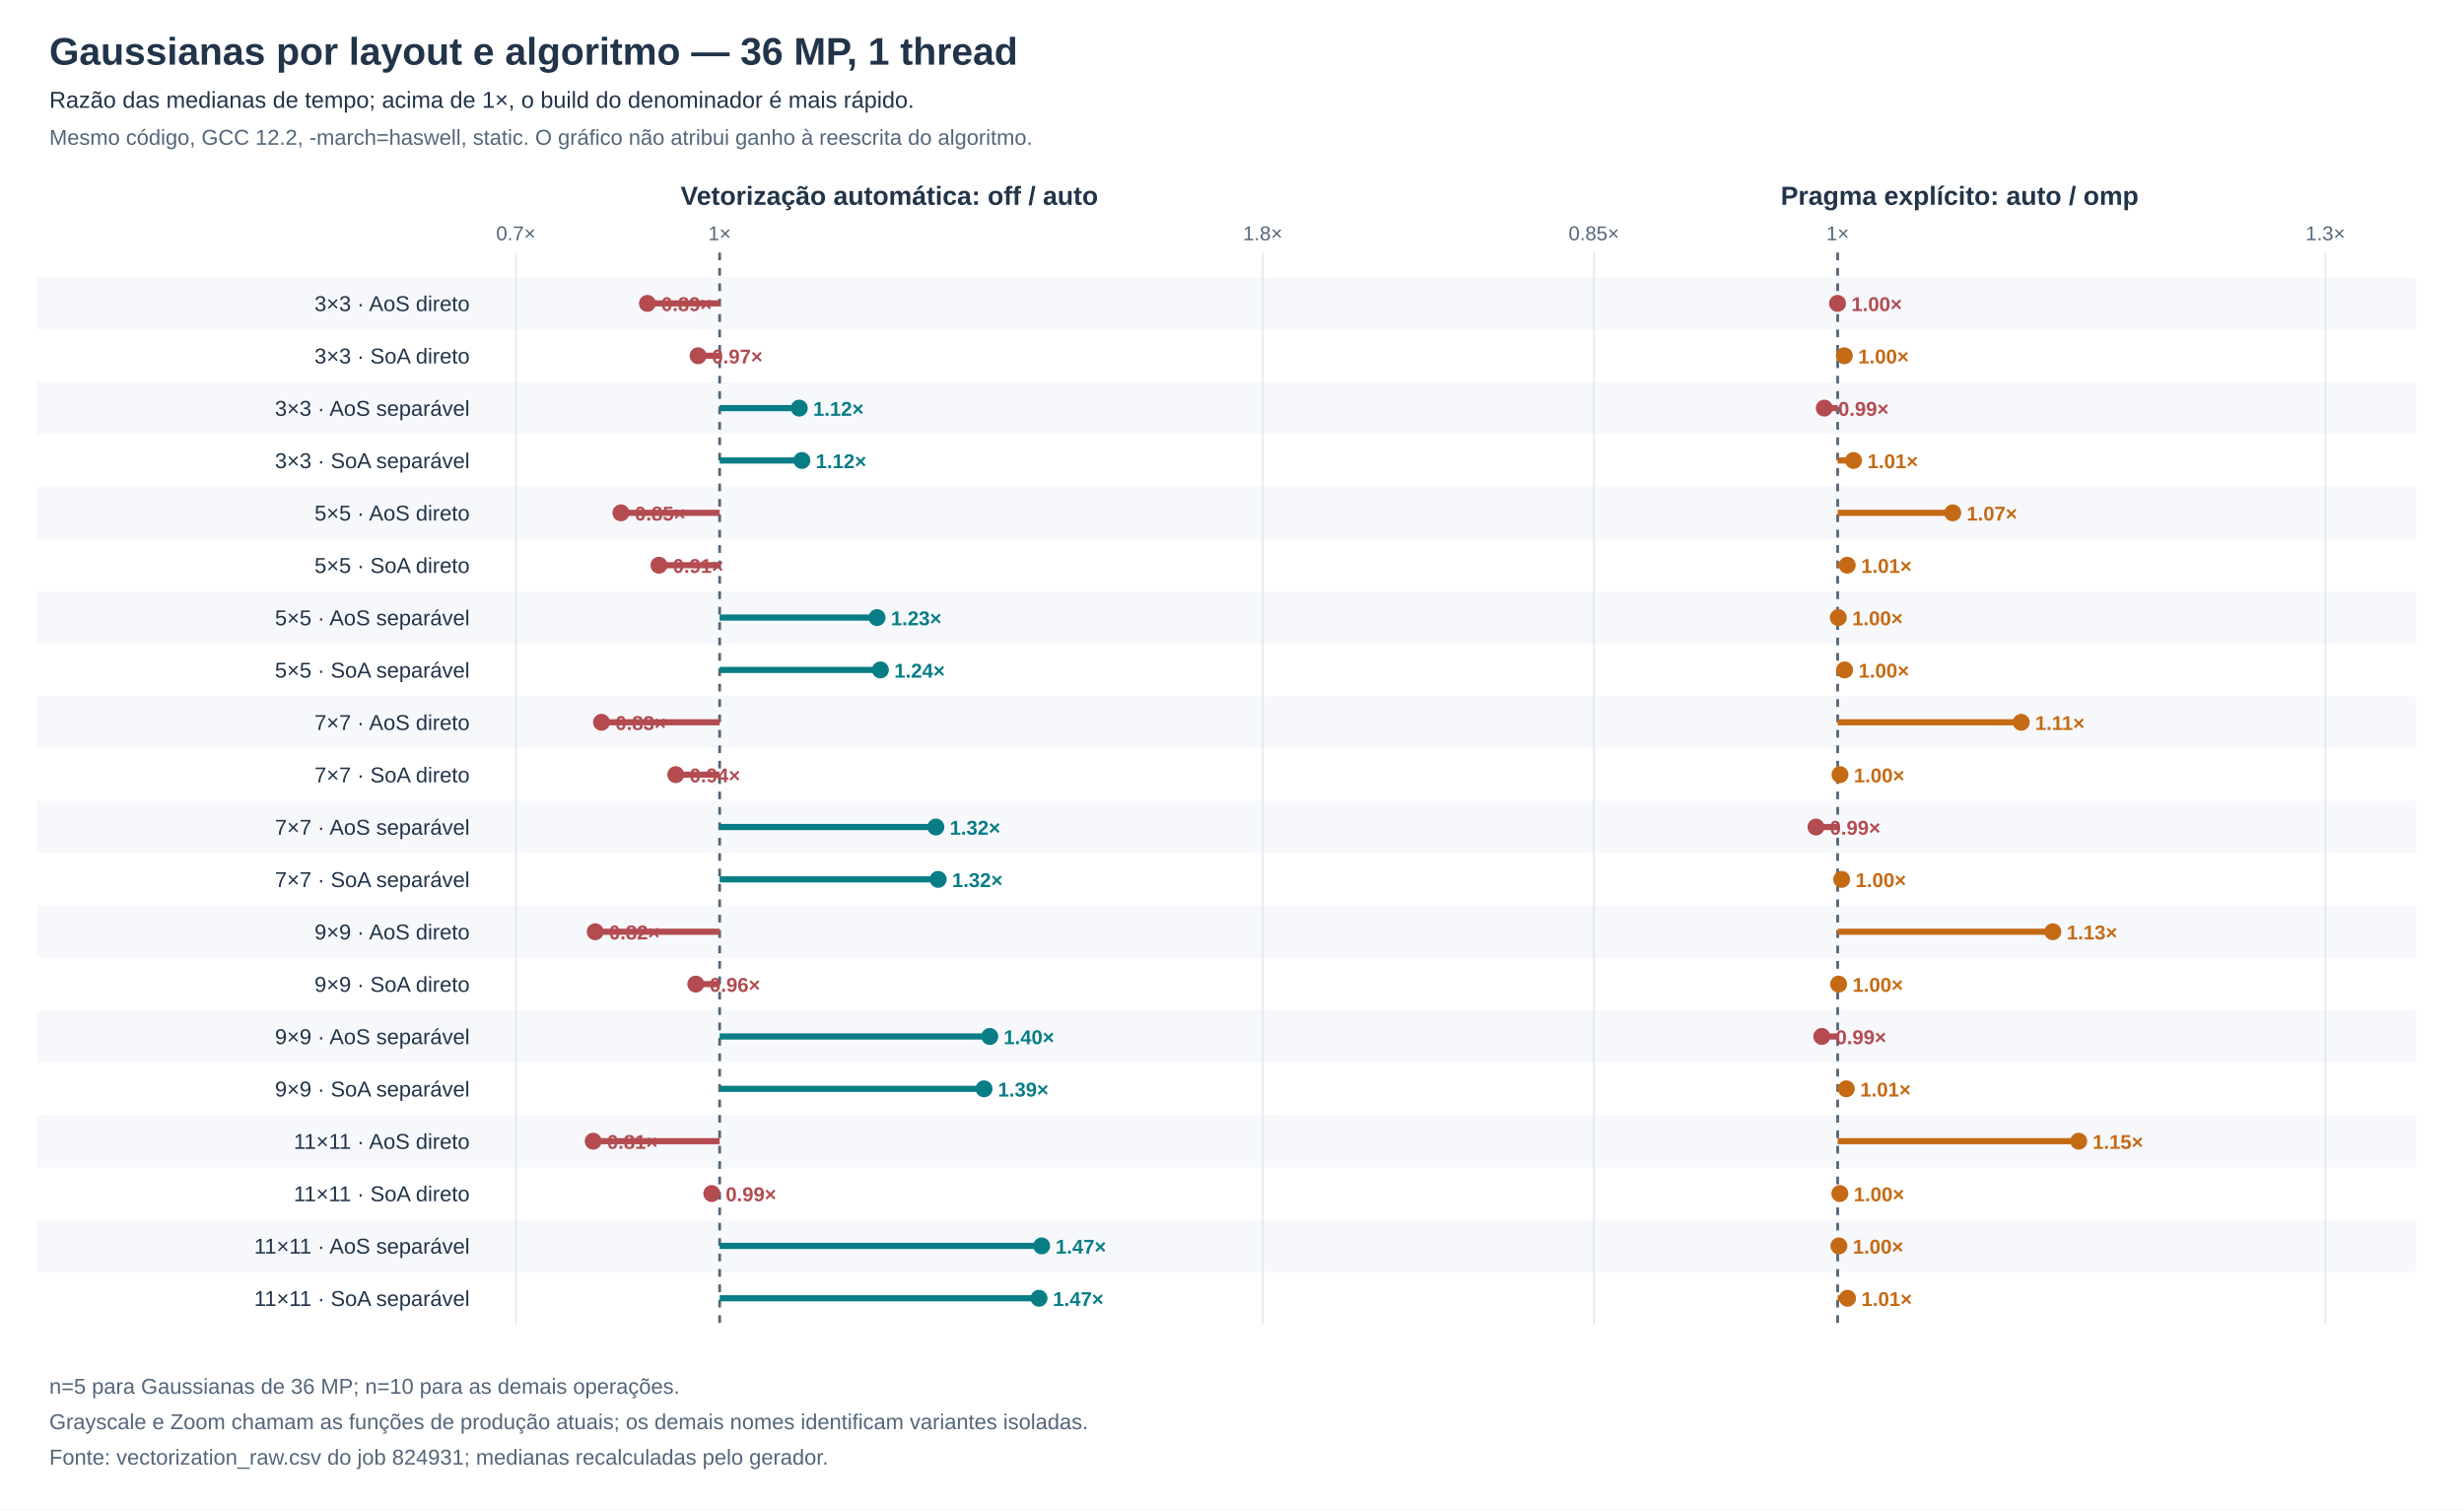
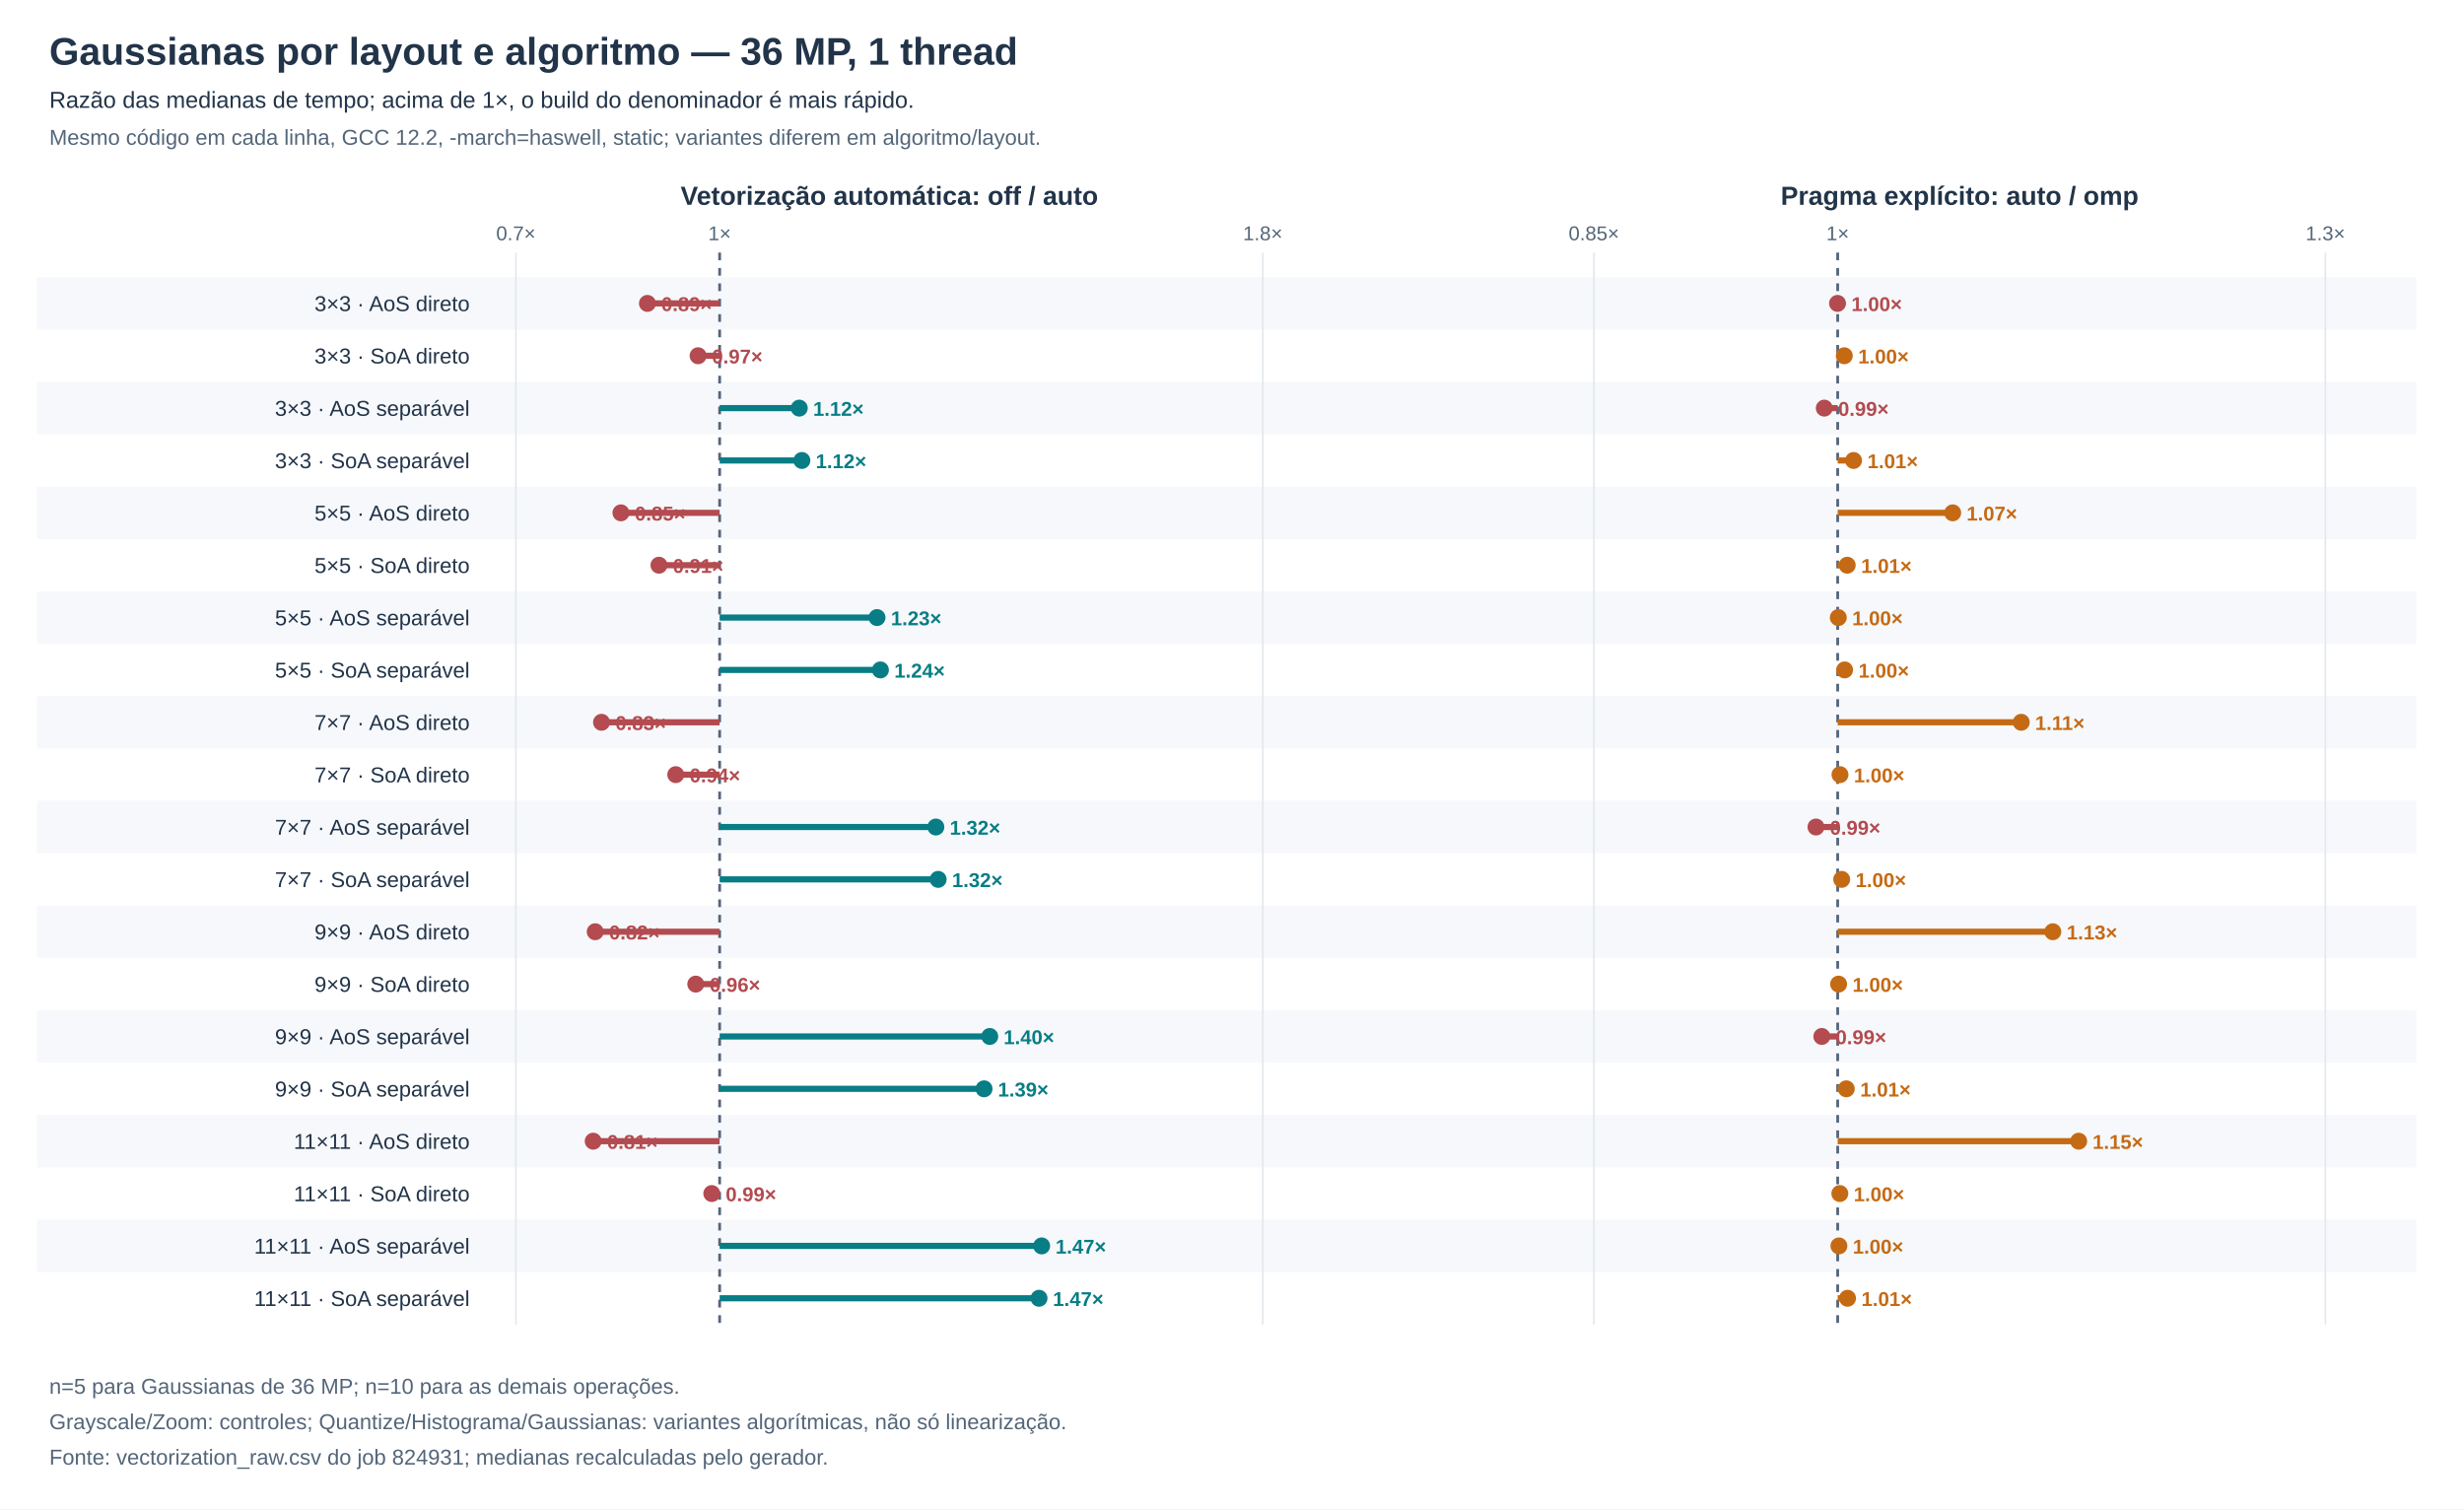
<svg xmlns="http://www.w3.org/2000/svg" width="1600" height="980" viewBox="0 0 1600 980" role="img" aria-label="Gaussianas por layout e algoritmo — 36 MP, 1 thread">
  <rect width="100%" height="100%" fill="#ffffff" />
  <g font-family="Arial,Helvetica,sans-serif">
    <text x="32.0" y="42.0" text-anchor="start" font-size="25" fill="#223449" font-weight="700">Gaussianas por layout e algoritmo — 36 MP, 1 thread</text>
    <text x="32.0" y="70.0" text-anchor="start" font-size="15" fill="#223449" font-weight="400">Razão das medianas de tempo; acima de 1×, o build do denominador é mais rápido.</text>
-     <text x="32.0" y="94.0" text-anchor="start" font-size="14" fill="#536579" font-weight="400">Mesmo código, GCC 12.2, -march=haswell, static. O gráfico não atribui ganho à reescrita do algoritmo.</text>
+     <text x="32.0" y="94.0" text-anchor="start" font-size="14" fill="#536579" font-weight="400">Mesmo código em cada linha, GCC 12.2, -march=haswell, static; variantes diferem em algoritmo/layout.</text>
    <rect x="24" y="180.0" width="1545" height="34" fill="#f6f8fb" />
    <rect x="24" y="248.0" width="1545" height="34" fill="#f6f8fb" />
    <rect x="24" y="316.0" width="1545" height="34" fill="#f6f8fb" />
    <rect x="24" y="384.0" width="1545" height="34" fill="#f6f8fb" />
    <rect x="24" y="452.0" width="1545" height="34" fill="#f6f8fb" />
    <rect x="24" y="520.0" width="1545" height="34" fill="#f6f8fb" />
    <rect x="24" y="588.0" width="1545" height="34" fill="#f6f8fb" />
    <rect x="24" y="656.0" width="1545" height="34" fill="#f6f8fb" />
    <rect x="24" y="724.0" width="1545" height="34" fill="#f6f8fb" />
    <rect x="24" y="792.0" width="1545" height="34" fill="#f6f8fb" />
    <text x="577.5" y="133.0" text-anchor="middle" font-size="17" fill="#223449" font-weight="700">Vetorização automática: off / auto</text>
    <line x1="335.0" y1="164" x2="335.0" y2="860" stroke="#e1e7ed" stroke-width="1" />
    <text x="335.0" y="156.0" text-anchor="middle" font-size="13" fill="#536579" font-weight="400">0.7×</text>
    <line x1="467.3" y1="164" x2="467.3" y2="860" stroke="#54657a" stroke-width="1.8" stroke-dasharray="5 5" />
    <text x="467.3" y="156.0" text-anchor="middle" font-size="13" fill="#536579" font-weight="400">1×</text>
    <line x1="820.0" y1="164" x2="820.0" y2="860" stroke="#e1e7ed" stroke-width="1" />
    <text x="820.0" y="156.0" text-anchor="middle" font-size="13" fill="#536579" font-weight="400">1.8×</text>
    <text x="1272.5" y="133.0" text-anchor="middle" font-size="17" fill="#223449" font-weight="700">Pragma explícito: auto / omp</text>
    <line x1="1035.0" y1="164" x2="1035.0" y2="860" stroke="#e1e7ed" stroke-width="1" />
    <text x="1035.0" y="156.0" text-anchor="middle" font-size="13" fill="#536579" font-weight="400">0.85×</text>
    <line x1="1193.3" y1="164" x2="1193.3" y2="860" stroke="#54657a" stroke-width="1.8" stroke-dasharray="5 5" />
    <text x="1193.3" y="156.0" text-anchor="middle" font-size="13" fill="#536579" font-weight="400">1×</text>
    <line x1="1510.0" y1="164" x2="1510.0" y2="860" stroke="#e1e7ed" stroke-width="1" />
    <text x="1510.0" y="156.0" text-anchor="middle" font-size="13" fill="#536579" font-weight="400">1.3×</text>
    <text x="305.0" y="202.0" text-anchor="end" font-size="14" fill="#223449" font-weight="400">3×3 · AoS direto</text>
    <line x1="467.3" y1="197.0" x2="420.4" y2="197.0" stroke="#b34b50" stroke-width="4" />
    <circle cx="420.4" cy="197.0" r="5.5" fill="#b34b50" />
    <text x="429.4" y="202.0" text-anchor="start" font-size="13" fill="#b34b50" font-weight="700">0.89×</text>
    <line x1="1193.3" y1="197.0" x2="1193.2" y2="197.0" stroke="#b34b50" stroke-width="4" />
    <circle cx="1193.2" cy="197.0" r="5.5" fill="#b34b50" />
    <text x="1202.2" y="202.0" text-anchor="start" font-size="13" fill="#b34b50" font-weight="700">1.00×</text>
    <text x="305.0" y="236.0" text-anchor="end" font-size="14" fill="#223449" font-weight="400">3×3 · SoA direto</text>
    <line x1="467.3" y1="231.0" x2="453.3" y2="231.0" stroke="#b34b50" stroke-width="4" />
    <circle cx="453.3" cy="231.0" r="5.5" fill="#b34b50" />
    <text x="462.3" y="236.0" text-anchor="start" font-size="13" fill="#b34b50" font-weight="700">0.97×</text>
    <line x1="1193.3" y1="231.0" x2="1197.6" y2="231.0" stroke="#c56a14" stroke-width="4" />
    <circle cx="1197.6" cy="231.0" r="5.5" fill="#c56a14" />
    <text x="1206.6" y="236.0" text-anchor="start" font-size="13" fill="#c56a14" font-weight="700">1.00×</text>
    <text x="305.0" y="270.0" text-anchor="end" font-size="14" fill="#223449" font-weight="400">3×3 · AoS separável</text>
    <line x1="467.3" y1="265.0" x2="519.0" y2="265.0" stroke="#087d85" stroke-width="4" />
    <circle cx="519.0" cy="265.0" r="5.5" fill="#087d85" />
    <text x="528.0" y="270.0" text-anchor="start" font-size="13" fill="#087d85" font-weight="700">1.12×</text>
    <line x1="1193.3" y1="265.0" x2="1184.6" y2="265.0" stroke="#b34b50" stroke-width="4" />
    <circle cx="1184.6" cy="265.0" r="5.5" fill="#b34b50" />
    <text x="1193.6" y="270.0" text-anchor="start" font-size="13" fill="#b34b50" font-weight="700">0.99×</text>
    <text x="305.0" y="304.0" text-anchor="end" font-size="14" fill="#223449" font-weight="400">3×3 · SoA separável</text>
    <line x1="467.3" y1="299.0" x2="520.7" y2="299.0" stroke="#087d85" stroke-width="4" />
    <circle cx="520.7" cy="299.0" r="5.5" fill="#087d85" />
    <text x="529.7" y="304.0" text-anchor="start" font-size="13" fill="#087d85" font-weight="700">1.12×</text>
    <line x1="1193.3" y1="299.0" x2="1203.6" y2="299.0" stroke="#c56a14" stroke-width="4" />
    <circle cx="1203.6" cy="299.0" r="5.5" fill="#c56a14" />
    <text x="1212.6" y="304.0" text-anchor="start" font-size="13" fill="#c56a14" font-weight="700">1.01×</text>
    <text x="305.0" y="338.0" text-anchor="end" font-size="14" fill="#223449" font-weight="400">5×5 · AoS direto</text>
    <line x1="467.3" y1="333.0" x2="403.2" y2="333.0" stroke="#b34b50" stroke-width="4" />
    <circle cx="403.2" cy="333.0" r="5.5" fill="#b34b50" />
    <text x="412.2" y="338.0" text-anchor="start" font-size="13" fill="#b34b50" font-weight="700">0.85×</text>
    <line x1="1193.3" y1="333.0" x2="1268.0" y2="333.0" stroke="#c56a14" stroke-width="4" />
    <circle cx="1268.0" cy="333.0" r="5.5" fill="#c56a14" />
    <text x="1277.0" y="338.0" text-anchor="start" font-size="13" fill="#c56a14" font-weight="700">1.07×</text>
    <text x="305.0" y="372.0" text-anchor="end" font-size="14" fill="#223449" font-weight="400">5×5 · SoA direto</text>
    <line x1="467.3" y1="367.0" x2="427.9" y2="367.0" stroke="#b34b50" stroke-width="4" />
    <circle cx="427.9" cy="367.0" r="5.5" fill="#b34b50" />
    <text x="436.9" y="372.0" text-anchor="start" font-size="13" fill="#b34b50" font-weight="700">0.91×</text>
    <line x1="1193.3" y1="367.0" x2="1199.5" y2="367.0" stroke="#c56a14" stroke-width="4" />
    <circle cx="1199.5" cy="367.0" r="5.5" fill="#c56a14" />
    <text x="1208.5" y="372.0" text-anchor="start" font-size="13" fill="#c56a14" font-weight="700">1.01×</text>
    <text x="305.0" y="406.0" text-anchor="end" font-size="14" fill="#223449" font-weight="400">5×5 · AoS separável</text>
    <line x1="467.3" y1="401.0" x2="569.5" y2="401.0" stroke="#087d85" stroke-width="4" />
    <circle cx="569.5" cy="401.0" r="5.5" fill="#087d85" />
    <text x="578.5" y="406.0" text-anchor="start" font-size="13" fill="#087d85" font-weight="700">1.23×</text>
    <line x1="1193.3" y1="401.0" x2="1193.7" y2="401.0" stroke="#c56a14" stroke-width="4" />
    <circle cx="1193.7" cy="401.0" r="5.5" fill="#c56a14" />
    <text x="1202.7" y="406.0" text-anchor="start" font-size="13" fill="#c56a14" font-weight="700">1.00×</text>
    <text x="305.0" y="440.0" text-anchor="end" font-size="14" fill="#223449" font-weight="400">5×5 · SoA separável</text>
    <line x1="467.3" y1="435.0" x2="571.7" y2="435.0" stroke="#087d85" stroke-width="4" />
    <circle cx="571.7" cy="435.0" r="5.5" fill="#087d85" />
    <text x="580.7" y="440.0" text-anchor="start" font-size="13" fill="#087d85" font-weight="700">1.24×</text>
    <line x1="1193.3" y1="435.0" x2="1197.8" y2="435.0" stroke="#c56a14" stroke-width="4" />
    <circle cx="1197.8" cy="435.0" r="5.5" fill="#c56a14" />
    <text x="1206.8" y="440.0" text-anchor="start" font-size="13" fill="#c56a14" font-weight="700">1.00×</text>
    <text x="305.0" y="474.0" text-anchor="end" font-size="14" fill="#223449" font-weight="400">7×7 · AoS direto</text>
    <line x1="467.3" y1="469.0" x2="390.6" y2="469.0" stroke="#b34b50" stroke-width="4" />
    <circle cx="390.6" cy="469.0" r="5.5" fill="#b34b50" />
    <text x="399.6" y="474.0" text-anchor="start" font-size="13" fill="#b34b50" font-weight="700">0.83×</text>
    <line x1="1193.3" y1="469.0" x2="1312.5" y2="469.0" stroke="#c56a14" stroke-width="4" />
    <circle cx="1312.5" cy="469.0" r="5.5" fill="#c56a14" />
    <text x="1321.5" y="474.0" text-anchor="start" font-size="13" fill="#c56a14" font-weight="700">1.11×</text>
    <text x="305.0" y="508.0" text-anchor="end" font-size="14" fill="#223449" font-weight="400">7×7 · SoA direto</text>
    <line x1="467.3" y1="503.0" x2="438.8" y2="503.0" stroke="#b34b50" stroke-width="4" />
    <circle cx="438.8" cy="503.0" r="5.5" fill="#b34b50" />
    <text x="447.8" y="508.0" text-anchor="start" font-size="13" fill="#b34b50" font-weight="700">0.94×</text>
    <line x1="1193.3" y1="503.0" x2="1194.8" y2="503.0" stroke="#c56a14" stroke-width="4" />
    <circle cx="1194.8" cy="503.0" r="5.5" fill="#c56a14" />
    <text x="1203.8" y="508.0" text-anchor="start" font-size="13" fill="#c56a14" font-weight="700">1.00×</text>
    <text x="305.0" y="542.0" text-anchor="end" font-size="14" fill="#223449" font-weight="400">7×7 · AoS separável</text>
    <line x1="467.3" y1="537.0" x2="607.7" y2="537.0" stroke="#087d85" stroke-width="4" />
    <circle cx="607.7" cy="537.0" r="5.5" fill="#087d85" />
    <text x="616.7" y="542.0" text-anchor="start" font-size="13" fill="#087d85" font-weight="700">1.32×</text>
    <line x1="1193.3" y1="537.0" x2="1179.2" y2="537.0" stroke="#b34b50" stroke-width="4" />
    <circle cx="1179.2" cy="537.0" r="5.5" fill="#b34b50" />
    <text x="1188.2" y="542.0" text-anchor="start" font-size="13" fill="#b34b50" font-weight="700">0.99×</text>
    <text x="305.0" y="576.0" text-anchor="end" font-size="14" fill="#223449" font-weight="400">7×7 · SoA separável</text>
    <line x1="467.3" y1="571.0" x2="609.2" y2="571.0" stroke="#087d85" stroke-width="4" />
    <circle cx="609.2" cy="571.0" r="5.5" fill="#087d85" />
    <text x="618.2" y="576.0" text-anchor="start" font-size="13" fill="#087d85" font-weight="700">1.32×</text>
    <line x1="1193.3" y1="571.0" x2="1195.9" y2="571.0" stroke="#c56a14" stroke-width="4" />
    <circle cx="1195.9" cy="571.0" r="5.5" fill="#c56a14" />
    <text x="1204.9" y="576.0" text-anchor="start" font-size="13" fill="#c56a14" font-weight="700">1.00×</text>
    <text x="305.0" y="610.0" text-anchor="end" font-size="14" fill="#223449" font-weight="400">9×9 · AoS direto</text>
    <line x1="467.3" y1="605.0" x2="386.5" y2="605.0" stroke="#b34b50" stroke-width="4" />
    <circle cx="386.5" cy="605.0" r="5.5" fill="#b34b50" />
    <text x="395.5" y="610.0" text-anchor="start" font-size="13" fill="#b34b50" font-weight="700">0.82×</text>
    <line x1="1193.3" y1="605.0" x2="1333.0" y2="605.0" stroke="#c56a14" stroke-width="4" />
    <circle cx="1333.0" cy="605.0" r="5.5" fill="#c56a14" />
    <text x="1342.0" y="610.0" text-anchor="start" font-size="13" fill="#c56a14" font-weight="700">1.13×</text>
    <text x="305.0" y="644.0" text-anchor="end" font-size="14" fill="#223449" font-weight="400">9×9 · SoA direto</text>
    <line x1="467.3" y1="639.0" x2="451.8" y2="639.0" stroke="#b34b50" stroke-width="4" />
    <circle cx="451.8" cy="639.0" r="5.5" fill="#b34b50" />
    <text x="460.8" y="644.0" text-anchor="start" font-size="13" fill="#b34b50" font-weight="700">0.96×</text>
    <line x1="1193.3" y1="639.0" x2="1193.9" y2="639.0" stroke="#c56a14" stroke-width="4" />
    <circle cx="1193.9" cy="639.0" r="5.5" fill="#c56a14" />
    <text x="1202.9" y="644.0" text-anchor="start" font-size="13" fill="#c56a14" font-weight="700">1.00×</text>
    <text x="305.0" y="678.0" text-anchor="end" font-size="14" fill="#223449" font-weight="400">9×9 · AoS separável</text>
    <line x1="467.3" y1="673.0" x2="642.7" y2="673.0" stroke="#087d85" stroke-width="4" />
    <circle cx="642.7" cy="673.0" r="5.5" fill="#087d85" />
    <text x="651.7" y="678.0" text-anchor="start" font-size="13" fill="#087d85" font-weight="700">1.40×</text>
    <line x1="1193.3" y1="673.0" x2="1183.0" y2="673.0" stroke="#b34b50" stroke-width="4" />
    <circle cx="1183.0" cy="673.0" r="5.5" fill="#b34b50" />
    <text x="1192.0" y="678.0" text-anchor="start" font-size="13" fill="#b34b50" font-weight="700">0.99×</text>
    <text x="305.0" y="712.0" text-anchor="end" font-size="14" fill="#223449" font-weight="400">9×9 · SoA separável</text>
    <line x1="467.3" y1="707.0" x2="639.0" y2="707.0" stroke="#087d85" stroke-width="4" />
    <circle cx="639.0" cy="707.0" r="5.5" fill="#087d85" />
    <text x="648.0" y="712.0" text-anchor="start" font-size="13" fill="#087d85" font-weight="700">1.39×</text>
    <line x1="1193.3" y1="707.0" x2="1198.9" y2="707.0" stroke="#c56a14" stroke-width="4" />
    <circle cx="1198.9" cy="707.0" r="5.5" fill="#c56a14" />
    <text x="1207.9" y="712.0" text-anchor="start" font-size="13" fill="#c56a14" font-weight="700">1.01×</text>
    <text x="305.0" y="746.0" text-anchor="end" font-size="14" fill="#223449" font-weight="400">11×11 · AoS direto</text>
    <line x1="467.3" y1="741.0" x2="385.2" y2="741.0" stroke="#b34b50" stroke-width="4" />
    <circle cx="385.2" cy="741.0" r="5.5" fill="#b34b50" />
    <text x="394.2" y="746.0" text-anchor="start" font-size="13" fill="#b34b50" font-weight="700">0.81×</text>
    <line x1="1193.3" y1="741.0" x2="1349.8" y2="741.0" stroke="#c56a14" stroke-width="4" />
    <circle cx="1349.8" cy="741.0" r="5.5" fill="#c56a14" />
    <text x="1358.8" y="746.0" text-anchor="start" font-size="13" fill="#c56a14" font-weight="700">1.15×</text>
    <text x="305.0" y="780.0" text-anchor="end" font-size="14" fill="#223449" font-weight="400">11×11 · SoA direto</text>
    <line x1="467.3" y1="775.0" x2="462.2" y2="775.0" stroke="#b34b50" stroke-width="4" />
    <circle cx="462.2" cy="775.0" r="5.5" fill="#b34b50" />
    <text x="471.2" y="780.0" text-anchor="start" font-size="13" fill="#b34b50" font-weight="700">0.99×</text>
    <line x1="1193.3" y1="775.0" x2="1194.7" y2="775.0" stroke="#c56a14" stroke-width="4" />
    <circle cx="1194.7" cy="775.0" r="5.5" fill="#c56a14" />
    <text x="1203.7" y="780.0" text-anchor="start" font-size="13" fill="#c56a14" font-weight="700">1.00×</text>
    <text x="305.0" y="814.0" text-anchor="end" font-size="14" fill="#223449" font-weight="400">11×11 · AoS separável</text>
    <line x1="467.3" y1="809.0" x2="676.4" y2="809.0" stroke="#087d85" stroke-width="4" />
    <circle cx="676.4" cy="809.0" r="5.5" fill="#087d85" />
    <text x="685.4" y="814.0" text-anchor="start" font-size="13" fill="#087d85" font-weight="700">1.47×</text>
    <line x1="1193.3" y1="809.0" x2="1194.1" y2="809.0" stroke="#c56a14" stroke-width="4" />
    <circle cx="1194.1" cy="809.0" r="5.5" fill="#c56a14" />
    <text x="1203.1" y="814.0" text-anchor="start" font-size="13" fill="#c56a14" font-weight="700">1.00×</text>
    <text x="305.0" y="848.0" text-anchor="end" font-size="14" fill="#223449" font-weight="400">11×11 · SoA separável</text>
    <line x1="467.3" y1="843.0" x2="674.7" y2="843.0" stroke="#087d85" stroke-width="4" />
    <circle cx="674.7" cy="843.0" r="5.5" fill="#087d85" />
    <text x="683.7" y="848.0" text-anchor="start" font-size="13" fill="#087d85" font-weight="700">1.47×</text>
    <line x1="1193.3" y1="843.0" x2="1199.7" y2="843.0" stroke="#c56a14" stroke-width="4" />
    <circle cx="1199.7" cy="843.0" r="5.5" fill="#c56a14" />
    <text x="1208.7" y="848.0" text-anchor="start" font-size="13" fill="#c56a14" font-weight="700">1.01×</text>
    <text x="32.0" y="905.0" text-anchor="start" font-size="14" fill="#536579" font-weight="400">n=5 para Gaussianas de 36 MP; n=10 para as demais operações.</text>
-     <text x="32.0" y="928.0" text-anchor="start" font-size="14" fill="#536579" font-weight="400">Grayscale e Zoom chamam as funções de produção atuais; os demais nomes identificam variantes isoladas.</text>
+     <text x="32.0" y="928.0" text-anchor="start" font-size="14" fill="#536579" font-weight="400">Grayscale/Zoom: controles; Quantize/Histograma/Gaussianas: variantes algorítmicas, não só linearização.</text>
    <text x="32.0" y="951.0" text-anchor="start" font-size="14" fill="#536579" font-weight="400">Fonte: vectorization_raw.csv do job 824931; medianas recalculadas pelo gerador.</text>
  </g>
</svg>
